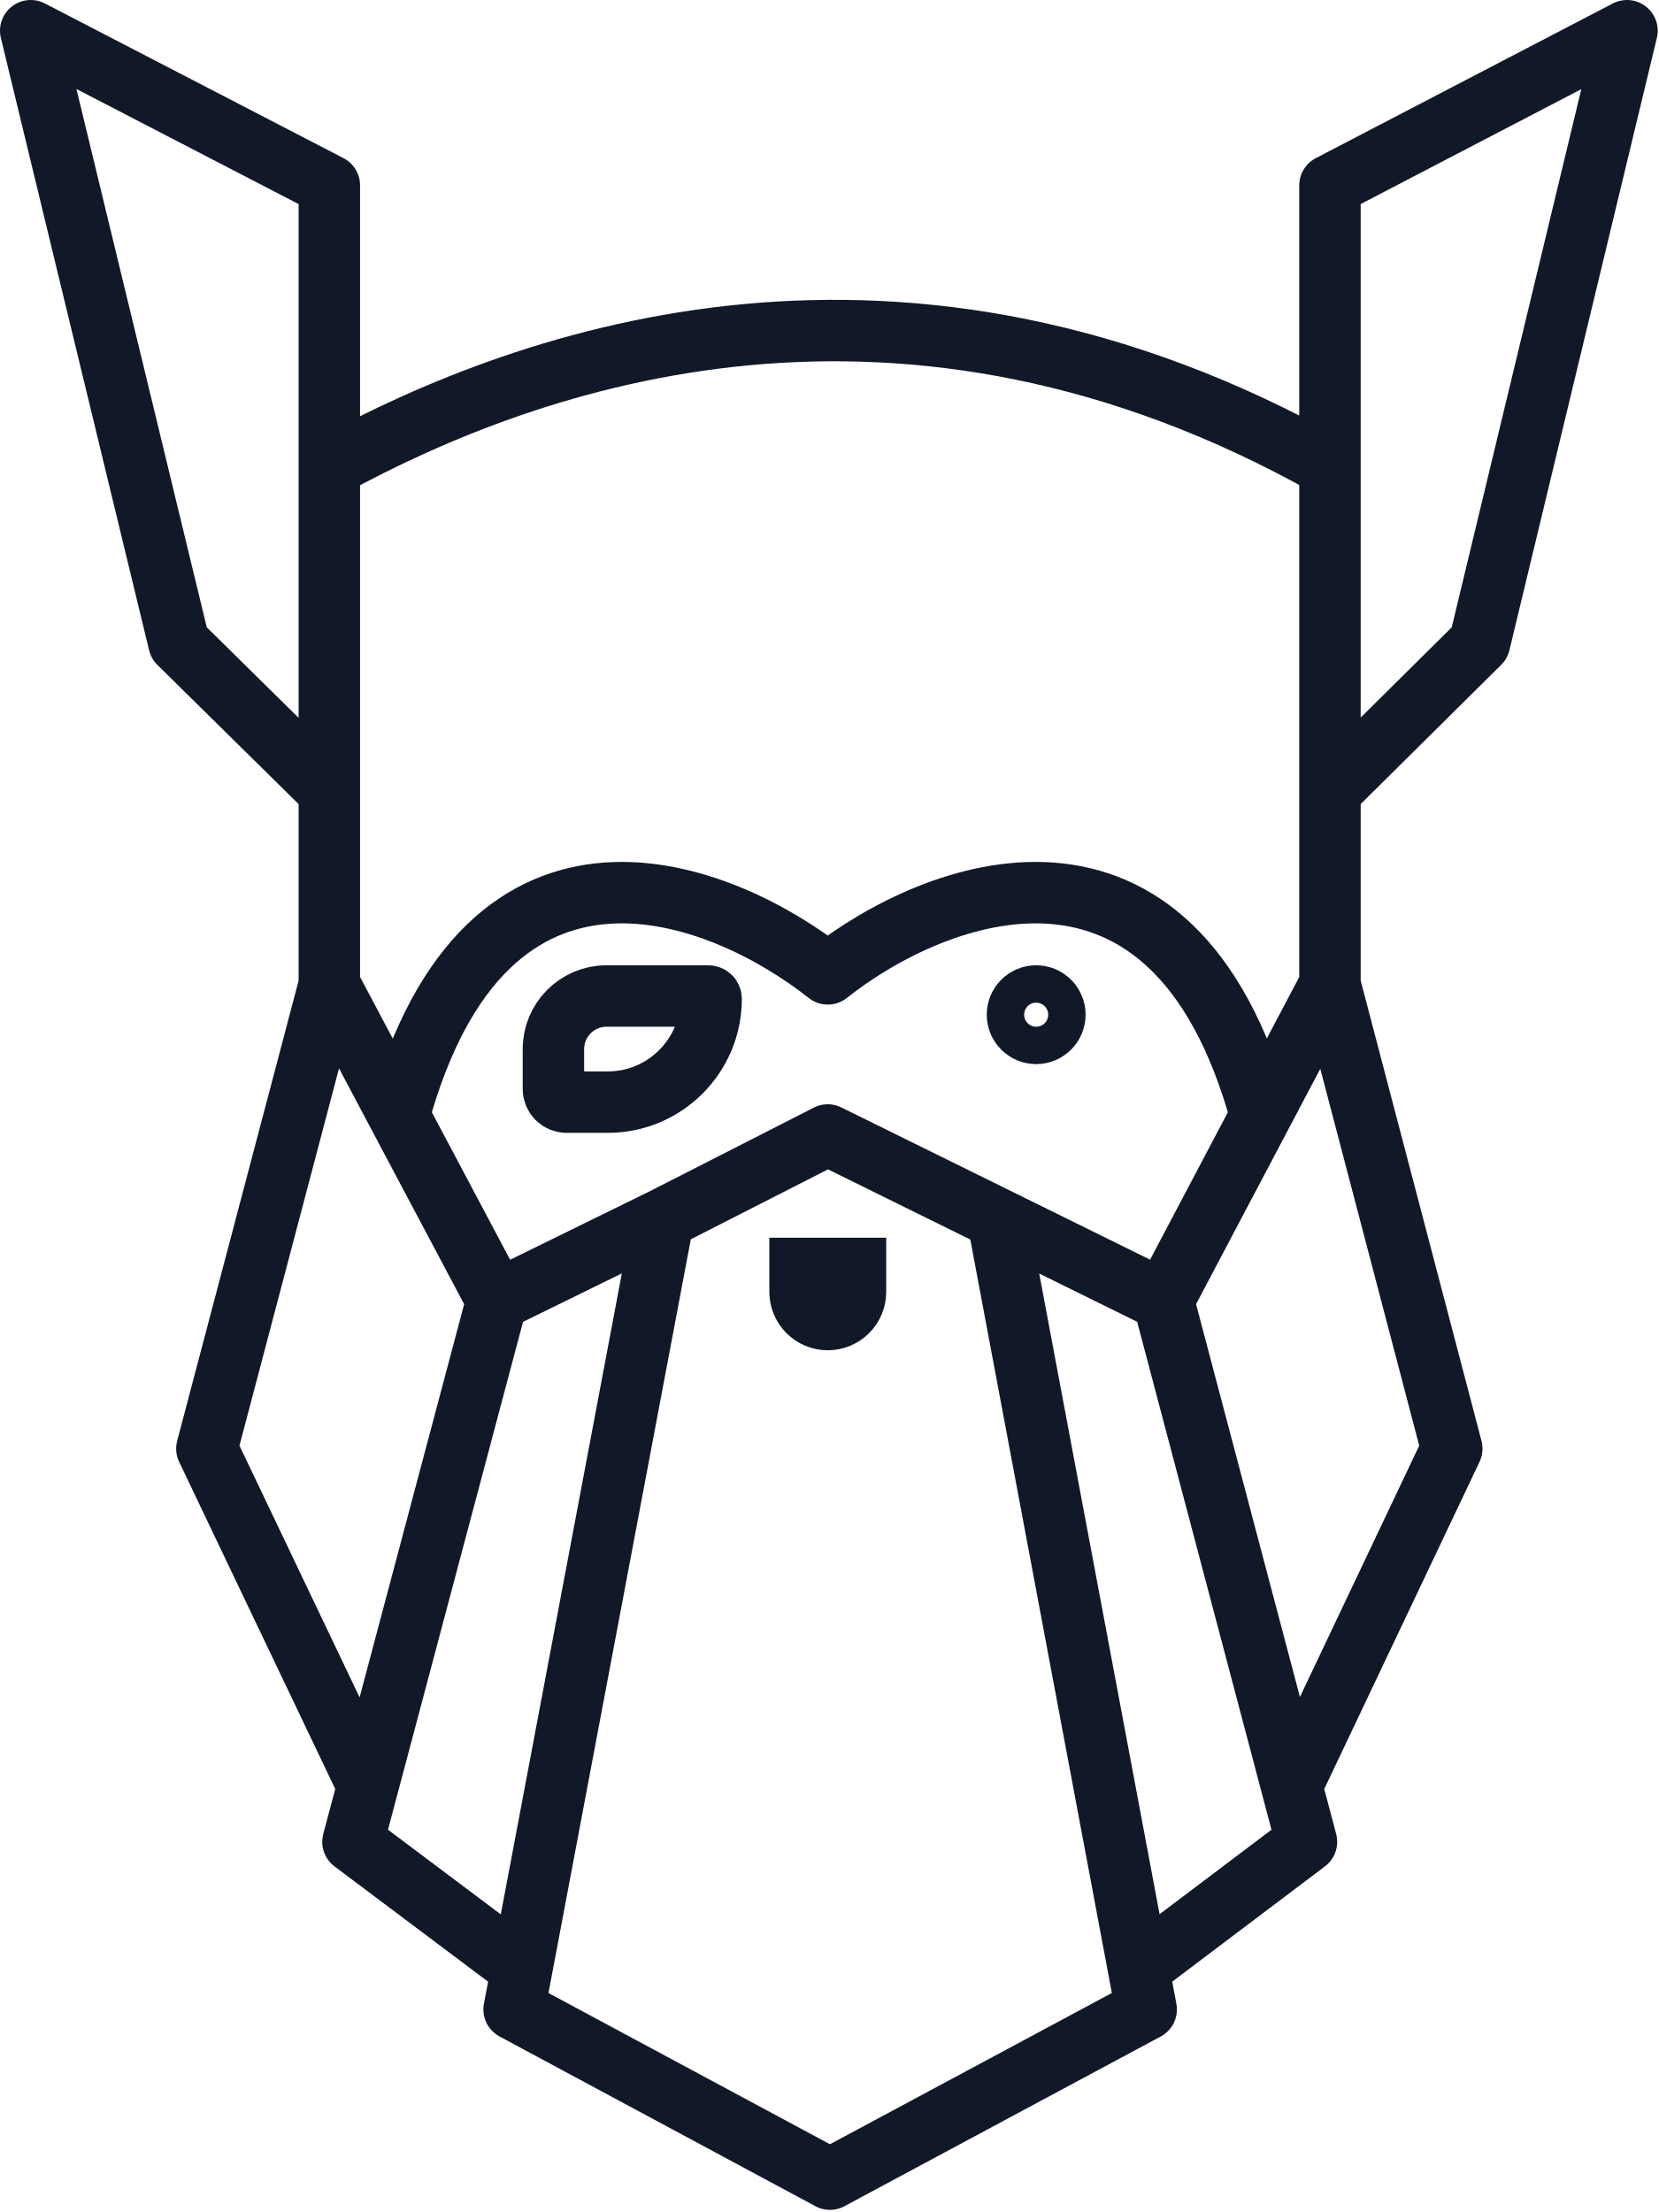
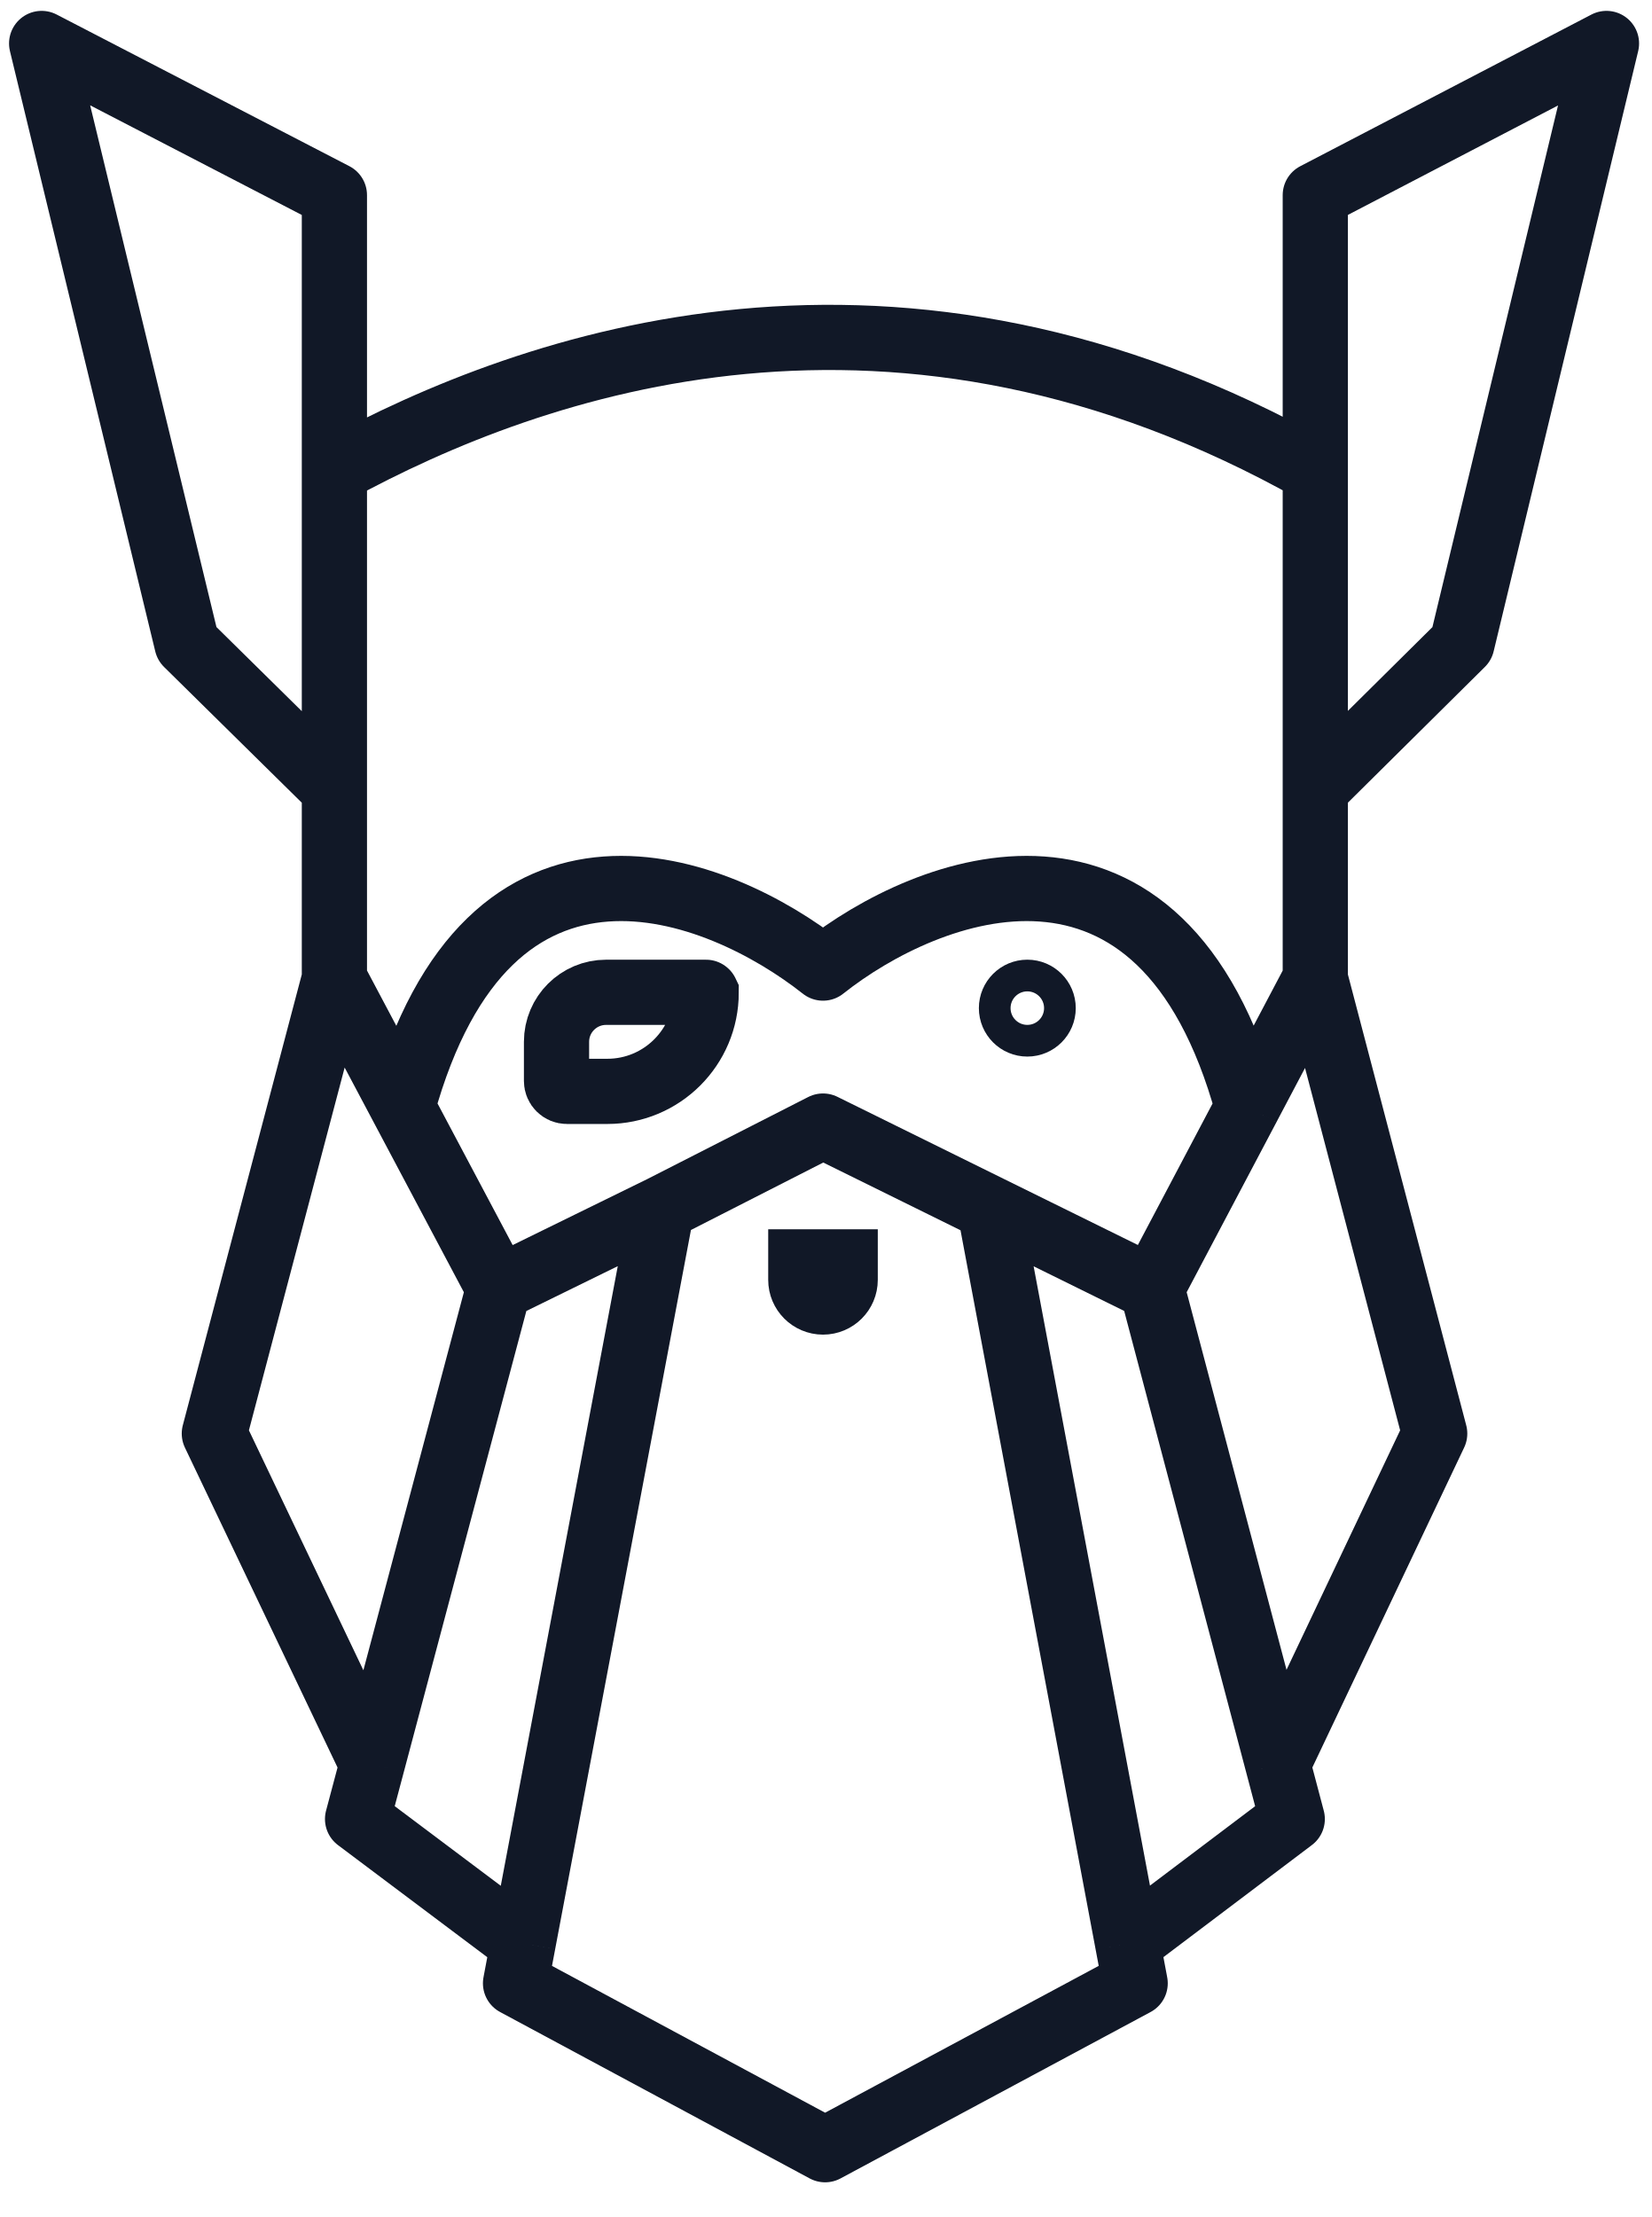
- <svg xmlns="http://www.w3.org/2000/svg" width="54" height="72" viewBox="0 0 54 72" fill="none">
-   <path d="M16.175 42.329L21.594 39.671M16.175 42.329L11.973 58.133M16.175 42.329L12.984 36.315M21.594 39.671L26.944 36.944L32.474 39.671M21.594 39.671L16.985 64.077M16.985 64.077L16.734 65.406L27.014 70.93L37.308 65.406L37.059 64.077M16.985 64.077L11.489 59.951L11.973 58.133M11.973 58.133L6.734 47.154L10.72 32.049M10.72 32.049V25.755M10.72 32.049L12.984 36.315M10.72 25.755L5.825 20.93L1 1L10.72 6.035V15.196M10.72 25.755V15.196M12.984 36.315C15.857 25.909 23.465 28.949 26.944 31.699C30.405 28.949 38.181 25.909 41.039 36.315M37.865 42.329L32.474 39.671M37.865 42.329L42.044 58.133M37.865 42.329L41.039 36.315M32.474 39.671L37.059 64.077M37.059 64.077L42.525 59.951L42.044 58.133M42.044 58.133L47.255 47.154L43.29 32.049M43.29 32.049V25.755M43.29 32.049L41.039 36.315M43.29 25.755L48.159 20.93L52.958 1L43.29 6.035V15.196M43.29 25.755V15.196M10.72 15.196C17.364 11.559 29.392 7.364 43.29 15.196" stroke="#111827" stroke-width="2" stroke-linejoin="round" />
-   <circle cx="33.727" cy="33.028" r="1" stroke="#111827" stroke-width="1.217" />
-   <path d="M19.741 32.42H23.056C23.106 32.42 23.147 32.46 23.147 32.511C23.147 34.368 21.641 35.874 19.783 35.874H18.441C18.205 35.874 18.014 35.683 18.014 35.447V34.147C18.014 33.193 18.787 32.42 19.741 32.42Z" stroke="#111827" stroke-width="2" />
-   <path d="M25.986 41.231H27.902V42.049C27.902 42.578 27.473 43.007 26.944 43.007C26.415 43.007 25.986 42.578 25.986 42.049V41.231Z" stroke="#111827" stroke-width="1.888" />
+ <svg xmlns="http://www.w3.org/2000/svg" width="38" height="51" viewBox="0 0 38 51" fill="none">
+   <path d="M11.472 29.635L15.227 27.794M11.472 29.635L8.561 40.586M11.472 29.635L9.261 25.468M15.227 27.794L18.934 25.904L22.765 27.794M15.227 27.794L12.034 44.704M12.034 44.704L11.86 45.624L18.982 49.452L26.115 45.624L25.942 44.704M12.034 44.704L8.226 41.845L8.561 40.586M8.561 40.586L4.931 32.978L7.693 22.513M7.693 22.513V18.152M7.693 22.513L9.261 25.468M7.693 18.152L4.301 14.809L0.958 1L7.693 4.489V10.836M7.693 18.152V10.836M9.261 25.468C11.252 18.259 16.523 20.365 18.934 22.27C21.332 20.365 26.719 18.259 28.7 25.468M26.5 29.635L22.765 27.794M26.5 29.635L29.396 40.586M26.5 29.635L28.7 25.468M22.765 27.794L25.942 44.704M25.942 44.704L29.729 41.845L29.396 40.586M29.396 40.586L33.006 32.978L30.259 22.513M30.259 22.513V18.152M30.259 22.513L28.7 25.468M30.259 18.152L33.633 14.809L36.958 1L30.259 4.489V10.836M30.259 18.152V10.836M7.693 10.836C12.296 8.316 20.63 5.409 30.259 10.836" stroke="#111827" stroke-width="1.5" stroke-linejoin="round" />
+   <circle cx="23.634" cy="23.191" r="0.75" stroke="#111827" stroke-width="0.729" />
+   <path d="M13.943 22.827H16.24L16.242 22.827L16.242 22.827C16.242 22.827 16.243 22.827 16.244 22.828C16.245 22.829 16.245 22.83 16.245 22.831L16.245 22.831L16.246 22.833C16.246 24.088 15.228 25.106 13.972 25.106H13.042C12.91 25.106 12.803 24.999 12.803 24.868V23.966C12.803 23.337 13.314 22.827 13.943 22.827Z" stroke="#111827" stroke-width="1.5" />
+   <path d="M18.327 28.932H19.54V29.442C19.54 29.776 19.269 30.048 18.934 30.048C18.599 30.048 18.327 29.776 18.327 29.442V28.932Z" stroke="#111827" stroke-width="1.308" />
</svg>
